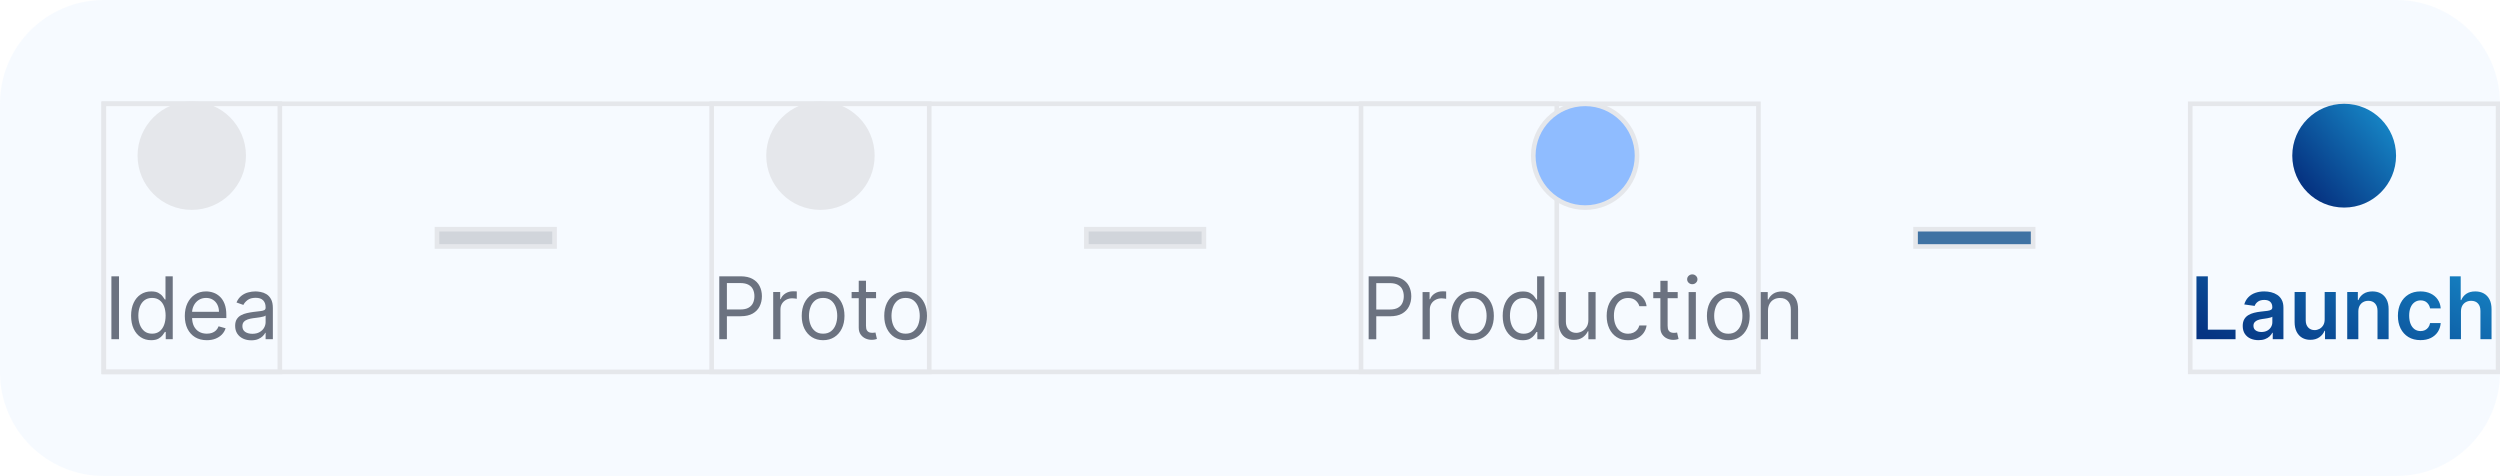
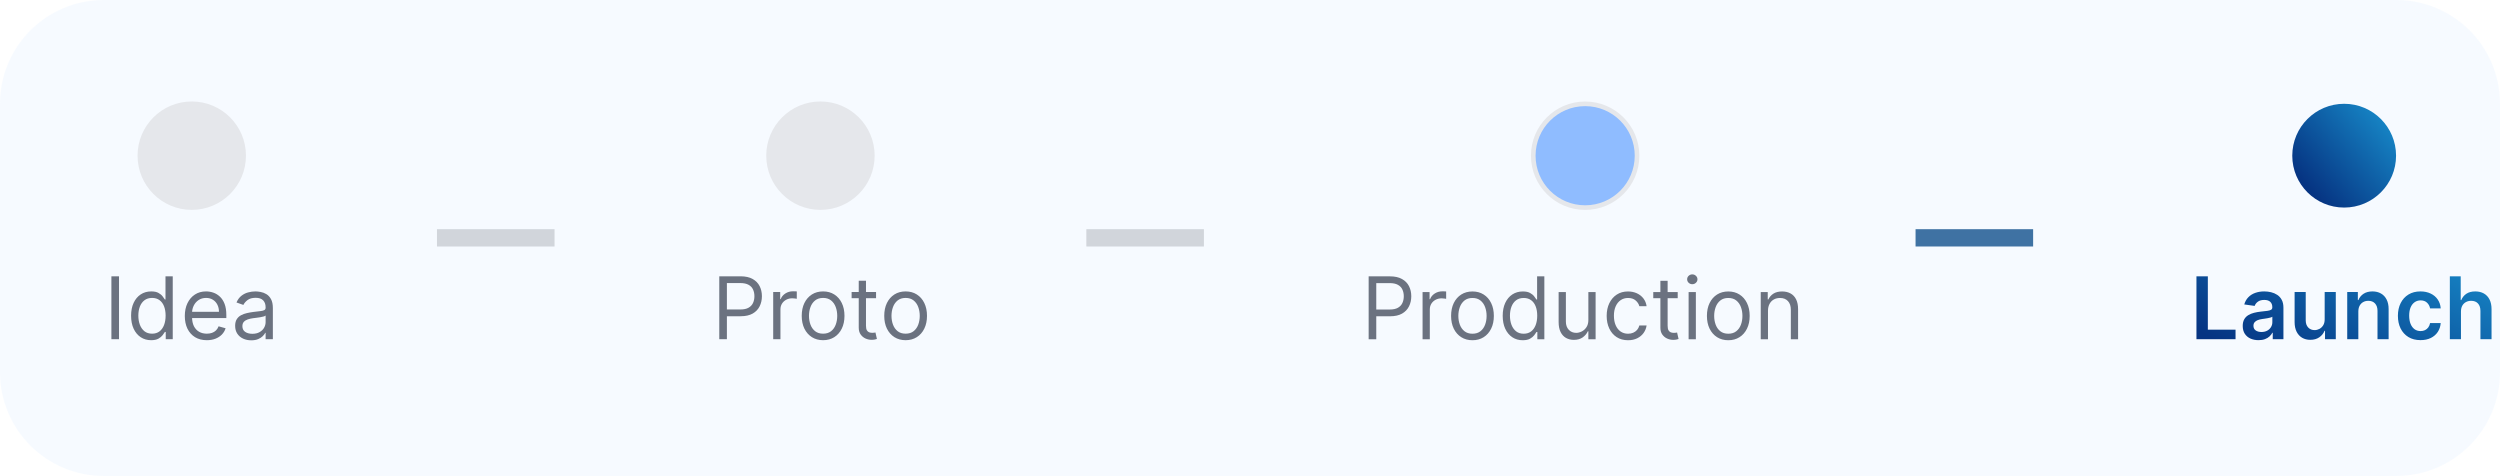
<svg xmlns="http://www.w3.org/2000/svg" width="541" height="103" viewBox="0 0 541 103" fill="none">
  <path d="M0 22.459C0 10.055 10.055 0 22.459 0H518.541C530.945 0 541 10.055 541 22.459V80.541C541 92.945 530.945 103 518.541 103H22.459C10.055 103 0 92.945 0 80.541V22.459Z" fill="#EFF6FF" fill-opacity="0.5" />
-   <path d="M336.882 80.477H22.459V22.459H336.882V80.477Z" stroke="#E5E7EB" />
-   <path d="M60.562 80.477H22.459V22.459H60.562V80.477Z" stroke="#E5E7EB" />
  <path d="M41.496 22.459C47.698 22.459 52.726 27.486 52.726 33.688C52.725 39.89 47.698 44.918 41.496 44.918C35.294 44.918 30.267 39.89 30.267 33.688C30.267 27.486 35.294 22.459 41.496 22.459Z" fill="#E5E7EB" />
  <path d="M41.496 22.459C47.698 22.459 52.726 27.486 52.726 33.688C52.725 39.89 47.698 44.918 41.496 44.918C35.294 44.918 30.267 39.89 30.267 33.688C30.267 27.486 35.294 22.459 41.496 22.459Z" stroke="#E5E7EB" />
  <path d="M25.755 59.792V73.404H24.107V59.792H25.755ZM32.702 73.617C31.851 73.617 31.1 73.402 30.449 72.972C29.798 72.538 29.288 71.926 28.92 71.138C28.552 70.344 28.369 69.407 28.369 68.326C28.369 67.254 28.552 66.323 28.92 65.535C29.288 64.746 29.8 64.137 30.456 63.707C31.111 63.277 31.869 63.062 32.728 63.062C33.393 63.062 33.918 63.173 34.304 63.395C34.694 63.612 34.99 63.86 35.194 64.139C35.403 64.414 35.564 64.64 35.679 64.817H35.812V59.792H37.381V73.404H35.865V71.835H35.679C35.564 72.021 35.4 72.256 35.188 72.54C34.975 72.819 34.671 73.069 34.277 73.291C33.883 73.508 33.358 73.617 32.702 73.617ZM32.915 72.207C33.544 72.207 34.075 72.044 34.51 71.716C34.944 71.383 35.274 70.925 35.5 70.34C35.726 69.751 35.839 69.07 35.839 68.299C35.839 67.537 35.728 66.871 35.507 66.299C35.285 65.723 34.957 65.275 34.523 64.957C34.089 64.633 33.553 64.471 32.915 64.471C32.25 64.471 31.696 64.642 31.253 64.983C30.814 65.32 30.484 65.778 30.263 66.359C30.046 66.935 29.937 67.582 29.937 68.299C29.937 69.026 30.048 69.686 30.269 70.28C30.495 70.869 30.828 71.339 31.266 71.689C31.709 72.035 32.259 72.207 32.915 72.207ZM44.752 73.617C43.768 73.617 42.919 73.399 42.206 72.965C41.497 72.526 40.95 71.915 40.564 71.131C40.183 70.342 39.993 69.425 39.993 68.379C39.993 67.334 40.183 66.412 40.564 65.615C40.95 64.812 41.486 64.188 42.173 63.74C42.864 63.288 43.67 63.062 44.592 63.062C45.124 63.062 45.649 63.151 46.167 63.328C46.685 63.505 47.157 63.793 47.583 64.192C48.008 64.587 48.347 65.109 48.6 65.761C48.852 66.412 48.978 67.214 48.978 68.167V68.831H41.109V67.475H47.383C47.383 66.899 47.268 66.385 47.038 65.933C46.812 65.481 46.488 65.125 46.067 64.863C45.651 64.602 45.159 64.471 44.592 64.471C43.967 64.471 43.427 64.626 42.97 64.937C42.518 65.242 42.171 65.641 41.927 66.133C41.683 66.625 41.561 67.152 41.561 67.715V68.618C41.561 69.389 41.694 70.043 41.96 70.579C42.23 71.111 42.605 71.516 43.083 71.795C43.562 72.07 44.118 72.207 44.752 72.207C45.164 72.207 45.536 72.15 45.868 72.035C46.205 71.915 46.495 71.738 46.739 71.503C46.982 71.264 47.171 70.967 47.304 70.612L48.819 71.038C48.66 71.552 48.391 72.004 48.015 72.394C47.638 72.779 47.173 73.08 46.619 73.297C46.065 73.51 45.443 73.617 44.752 73.617ZM54.368 73.643C53.722 73.643 53.135 73.521 52.607 73.278C52.08 73.029 51.661 72.673 51.351 72.207C51.041 71.738 50.886 71.171 50.886 70.506C50.886 69.921 51.001 69.447 51.231 69.084C51.462 68.716 51.77 68.428 52.155 68.22C52.541 68.011 52.966 67.856 53.431 67.754C53.901 67.648 54.373 67.564 54.847 67.502C55.467 67.422 55.97 67.362 56.356 67.323C56.746 67.278 57.029 67.205 57.206 67.103C57.388 67.001 57.479 66.824 57.479 66.572V66.518C57.479 65.863 57.3 65.353 56.941 64.99C56.586 64.626 56.048 64.445 55.326 64.445C54.577 64.445 53.99 64.609 53.564 64.937C53.139 65.264 52.84 65.615 52.667 65.987L51.178 65.455C51.444 64.835 51.799 64.352 52.242 64.006C52.689 63.656 53.177 63.412 53.704 63.275C54.236 63.133 54.758 63.062 55.272 63.062C55.6 63.062 55.977 63.102 56.402 63.182C56.832 63.257 57.246 63.415 57.645 63.654C58.048 63.893 58.383 64.254 58.649 64.737C58.914 65.22 59.047 65.867 59.047 66.678V73.404H57.479V72.021H57.399C57.293 72.243 57.116 72.48 56.867 72.733C56.619 72.985 56.289 73.2 55.877 73.377C55.465 73.555 54.962 73.643 54.368 73.643ZM54.608 72.234C55.228 72.234 55.751 72.112 56.176 71.868C56.606 71.625 56.929 71.31 57.147 70.925C57.368 70.539 57.479 70.134 57.479 69.709V68.273C57.413 68.353 57.266 68.426 57.04 68.492C56.819 68.554 56.562 68.61 56.269 68.658C55.981 68.703 55.7 68.743 55.425 68.778C55.155 68.809 54.936 68.836 54.767 68.858C54.36 68.911 53.979 68.997 53.624 69.117C53.274 69.232 52.991 69.407 52.773 69.642C52.561 69.873 52.454 70.187 52.454 70.586C52.454 71.131 52.656 71.543 53.059 71.822C53.467 72.097 53.983 72.234 54.608 72.234Z" fill="#6B7280" />
  <path d="M120.004 53.34H94.562V49.596H120.004V53.34Z" fill="#D1D5DB" />
-   <path d="M120.004 53.34H94.562V49.596H120.004V53.34Z" stroke="#E5E7EB" />
-   <path d="M201.086 80.477H154.004V22.459H201.086V80.477Z" stroke="#E5E7EB" />
  <path d="M177.545 22.459C183.747 22.459 188.774 27.486 188.774 33.688C188.774 39.89 183.747 44.918 177.545 44.918C171.343 44.918 166.315 39.89 166.315 33.688C166.315 27.486 171.343 22.459 177.545 22.459Z" fill="#E5E7EB" />
  <path d="M177.545 22.459C183.747 22.459 188.774 27.486 188.774 33.688C188.774 39.89 183.747 44.918 177.545 44.918C171.343 44.918 166.315 39.89 166.315 33.688C166.315 27.486 171.343 22.459 177.545 22.459Z" stroke="#E5E7EB" />
  <path d="M155.652 73.404V59.792H160.251C161.319 59.792 162.192 59.985 162.87 60.371C163.552 60.752 164.057 61.268 164.385 61.919C164.713 62.571 164.877 63.297 164.877 64.099C164.877 64.901 164.713 65.63 164.385 66.286C164.062 66.942 163.561 67.464 162.883 67.854C162.205 68.24 161.337 68.433 160.278 68.433H156.981V66.97H160.225C160.956 66.97 161.543 66.844 161.986 66.591C162.429 66.339 162.75 65.998 162.95 65.568C163.154 65.134 163.255 64.644 163.255 64.099C163.255 63.554 163.154 63.067 162.95 62.637C162.75 62.207 162.427 61.87 161.979 61.627C161.532 61.379 160.938 61.255 160.198 61.255H157.3V73.404H155.652ZM167.32 73.404V63.195H168.835V64.737H168.941C169.127 64.232 169.464 63.822 169.951 63.508C170.439 63.193 170.988 63.036 171.6 63.036C171.715 63.036 171.859 63.038 172.032 63.042C172.205 63.047 172.335 63.053 172.424 63.062V64.657C172.371 64.644 172.249 64.624 172.058 64.598C171.872 64.567 171.675 64.551 171.467 64.551C170.971 64.551 170.527 64.655 170.138 64.863C169.752 65.067 169.446 65.351 169.22 65.714C168.999 66.073 168.888 66.483 168.888 66.944V73.404H167.32ZM178.12 73.617C177.198 73.617 176.389 73.397 175.694 72.959C175.003 72.52 174.462 71.906 174.072 71.118C173.687 70.329 173.494 69.407 173.494 68.353C173.494 67.289 173.687 66.361 174.072 65.568C174.462 64.775 175.003 64.159 175.694 63.72C176.389 63.282 177.198 63.062 178.12 63.062C179.041 63.062 179.848 63.282 180.539 63.72C181.234 64.159 181.775 64.775 182.161 65.568C182.55 66.361 182.745 67.289 182.745 68.353C182.745 69.407 182.55 70.329 182.161 71.118C181.775 71.906 181.234 72.52 180.539 72.959C179.848 73.397 179.041 73.617 178.12 73.617ZM178.12 72.207C178.82 72.207 179.396 72.028 179.848 71.669C180.3 71.31 180.634 70.838 180.851 70.254C181.068 69.669 181.177 69.035 181.177 68.353C181.177 67.67 181.068 67.034 180.851 66.445C180.634 65.856 180.3 65.38 179.848 65.016C179.396 64.653 178.82 64.471 178.12 64.471C177.42 64.471 176.844 64.653 176.392 65.016C175.94 65.38 175.605 65.856 175.388 66.445C175.171 67.034 175.062 67.67 175.062 68.353C175.062 69.035 175.171 69.669 175.388 70.254C175.605 70.838 175.94 71.31 176.392 71.669C176.844 72.028 177.42 72.207 178.12 72.207ZM189.579 63.195V64.525H184.289V63.195H189.579ZM185.831 60.749H187.399V70.48C187.399 70.923 187.464 71.255 187.592 71.476C187.725 71.694 187.893 71.84 188.097 71.915C188.305 71.986 188.525 72.021 188.755 72.021C188.928 72.021 189.07 72.013 189.181 71.995C189.291 71.973 189.38 71.955 189.446 71.942L189.765 73.351C189.659 73.391 189.511 73.43 189.32 73.47C189.13 73.515 188.888 73.537 188.596 73.537C188.153 73.537 187.718 73.442 187.293 73.251C186.872 73.06 186.522 72.77 186.243 72.38C185.968 71.99 185.831 71.499 185.831 70.905V60.749ZM195.976 73.617C195.055 73.617 194.246 73.397 193.55 72.959C192.859 72.52 192.319 71.906 191.929 71.118C191.543 70.329 191.351 69.407 191.351 68.353C191.351 67.289 191.543 66.361 191.929 65.568C192.319 64.775 192.859 64.159 193.55 63.72C194.246 63.282 195.055 63.062 195.976 63.062C196.898 63.062 197.704 63.282 198.396 63.72C199.091 64.159 199.632 64.775 200.017 65.568C200.407 66.361 200.602 67.289 200.602 68.353C200.602 69.407 200.407 70.329 200.017 71.118C199.632 71.906 199.091 72.52 198.396 72.959C197.704 73.397 196.898 73.617 195.976 73.617ZM195.976 72.207C196.676 72.207 197.252 72.028 197.704 71.669C198.156 71.31 198.491 70.838 198.708 70.254C198.925 69.669 199.034 69.035 199.034 68.353C199.034 67.67 198.925 67.034 198.708 66.445C198.491 65.856 198.156 65.38 197.704 65.016C197.252 64.653 196.676 64.471 195.976 64.471C195.276 64.471 194.7 64.653 194.248 65.016C193.796 65.38 193.462 65.856 193.245 66.445C193.028 67.034 192.919 67.67 192.919 68.353C192.919 69.035 193.028 69.669 193.245 70.254C193.462 70.838 193.796 71.31 194.248 71.669C194.7 72.028 195.276 72.207 195.976 72.207Z" fill="#6B7280" />
  <path d="M260.527 53.34H235.086V49.596H260.527V53.34Z" fill="#D1D5DB" />
-   <path d="M260.527 53.34H235.086V49.596H260.527V53.34Z" stroke="#E5E7EB" />
-   <path d="M380.527 80.468H294.527V22.468H380.527V80.468Z" stroke="#E5E7EB" />
  <path d="M343.027 22.468C349.229 22.468 354.257 27.496 354.257 33.697C354.257 39.899 349.229 44.927 343.027 44.927C336.826 44.927 331.798 39.899 331.798 33.697C331.798 27.496 336.826 22.468 343.027 22.468Z" fill="#8FBCFF" />
  <path d="M343.027 22.468C349.229 22.468 354.257 27.496 354.257 33.697C354.257 39.899 349.229 44.927 343.027 44.927C336.826 44.927 331.798 39.899 331.798 33.697C331.798 27.496 336.826 22.468 343.027 22.468Z" stroke="#E5E7EB" />
  <path d="M296.176 73.413V59.802H300.775C301.843 59.802 302.715 59.994 303.393 60.38C304.076 60.761 304.581 61.277 304.909 61.928C305.237 62.58 305.401 63.306 305.401 64.108C305.401 64.91 305.237 65.639 304.909 66.295C304.585 66.951 304.085 67.474 303.407 67.864C302.729 68.249 301.86 68.442 300.801 68.442H297.505V66.98H300.748C301.479 66.98 302.066 66.853 302.509 66.601C302.953 66.348 303.274 66.007 303.473 65.577C303.677 65.143 303.779 64.653 303.779 64.108C303.779 63.563 303.677 63.076 303.473 62.646C303.274 62.217 302.95 61.88 302.503 61.636C302.055 61.388 301.462 61.264 300.722 61.264H297.824V73.413H296.176ZM307.843 73.413V63.205H309.358V64.746H309.465C309.651 64.241 309.988 63.831 310.475 63.517C310.962 63.202 311.512 63.045 312.123 63.045C312.238 63.045 312.382 63.047 312.555 63.052C312.728 63.056 312.859 63.063 312.947 63.072V64.667C312.894 64.653 312.772 64.633 312.582 64.607C312.396 64.576 312.198 64.56 311.99 64.56C311.494 64.56 311.051 64.665 310.661 64.873C310.276 65.076 309.97 65.36 309.744 65.723C309.522 66.082 309.411 66.492 309.411 66.953V73.413H307.843ZM318.643 73.626C317.721 73.626 316.913 73.406 316.217 72.968C315.526 72.529 314.985 71.915 314.596 71.127C314.21 70.338 314.017 69.416 314.017 68.362C314.017 67.299 314.21 66.37 314.596 65.577C314.985 64.784 315.526 64.168 316.217 63.73C316.913 63.291 317.721 63.072 318.643 63.072C319.565 63.072 320.371 63.291 321.062 63.73C321.758 64.168 322.298 64.784 322.684 65.577C323.074 66.37 323.269 67.299 323.269 68.362C323.269 69.416 323.074 70.338 322.684 71.127C322.298 71.915 321.758 72.529 321.062 72.968C320.371 73.406 319.565 73.626 318.643 73.626ZM318.643 72.217C319.343 72.217 319.919 72.037 320.371 71.678C320.823 71.32 321.158 70.848 321.375 70.263C321.592 69.678 321.7 69.044 321.7 68.362C321.7 67.68 321.592 67.044 321.375 66.454C321.158 65.865 320.823 65.389 320.371 65.026C319.919 64.662 319.343 64.481 318.643 64.481C317.943 64.481 317.367 64.662 316.915 65.026C316.463 65.389 316.129 65.865 315.911 66.454C315.694 67.044 315.586 67.68 315.586 68.362C315.586 69.044 315.694 69.678 315.911 70.263C316.129 70.848 316.463 71.32 316.915 71.678C317.367 72.037 317.943 72.217 318.643 72.217ZM329.518 73.626C328.667 73.626 327.916 73.411 327.265 72.981C326.614 72.547 326.104 71.935 325.736 71.147C325.368 70.354 325.185 69.416 325.185 68.335C325.185 67.263 325.368 66.333 325.736 65.544C326.104 64.755 326.616 64.146 327.271 63.716C327.927 63.286 328.685 63.072 329.544 63.072C330.209 63.072 330.734 63.182 331.12 63.404C331.51 63.621 331.806 63.869 332.01 64.148C332.218 64.423 332.38 64.649 332.495 64.826H332.628V59.802H334.197V73.413H332.681V71.845H332.495C332.38 72.031 332.216 72.266 332.004 72.549C331.791 72.828 331.487 73.079 331.093 73.3C330.699 73.517 330.174 73.626 329.518 73.626ZM329.731 72.217C330.36 72.217 330.891 72.053 331.326 71.725C331.76 71.393 332.09 70.934 332.316 70.349C332.542 69.76 332.655 69.08 332.655 68.309C332.655 67.547 332.544 66.88 332.323 66.308C332.101 65.732 331.773 65.285 331.339 64.966C330.905 64.642 330.369 64.481 329.731 64.481C329.066 64.481 328.512 64.651 328.069 64.992C327.63 65.329 327.3 65.788 327.079 66.368C326.862 66.944 326.753 67.591 326.753 68.309C326.753 69.035 326.864 69.696 327.085 70.289C327.311 70.879 327.644 71.348 328.082 71.698C328.525 72.044 329.075 72.217 329.731 72.217ZM343.721 69.239V63.205H345.289V73.413H343.721V71.685H343.614C343.375 72.204 343.003 72.644 342.498 73.008C341.993 73.367 341.355 73.546 340.584 73.546C339.946 73.546 339.379 73.406 338.882 73.127C338.386 72.844 337.996 72.418 337.713 71.851C337.429 71.28 337.287 70.56 337.287 69.691V63.205H338.856V69.585C338.856 70.329 339.064 70.923 339.481 71.366C339.901 71.809 340.438 72.031 341.089 72.031C341.479 72.031 341.875 71.931 342.279 71.732C342.686 71.532 343.027 71.227 343.302 70.814C343.581 70.402 343.721 69.877 343.721 69.239ZM352.309 73.626C351.352 73.626 350.528 73.4 349.837 72.948C349.146 72.496 348.614 71.873 348.242 71.08C347.87 70.287 347.684 69.381 347.684 68.362C347.684 67.325 347.874 66.41 348.255 65.617C348.641 64.82 349.177 64.197 349.864 63.749C350.555 63.298 351.361 63.072 352.283 63.072C353.001 63.072 353.647 63.205 354.223 63.47C354.799 63.736 355.271 64.108 355.639 64.587C356.007 65.066 356.235 65.624 356.324 66.262H354.755C354.636 65.796 354.37 65.385 353.958 65.026C353.55 64.662 353.001 64.481 352.309 64.481C351.698 64.481 351.162 64.64 350.701 64.959C350.245 65.274 349.888 65.719 349.631 66.295C349.378 66.867 349.252 67.538 349.252 68.309C349.252 69.097 349.376 69.784 349.624 70.369C349.877 70.954 350.231 71.408 350.688 71.732C351.148 72.055 351.689 72.217 352.309 72.217C352.717 72.217 353.087 72.146 353.419 72.004C353.752 71.862 354.033 71.659 354.263 71.393C354.494 71.127 354.658 70.808 354.755 70.436H356.324C356.235 71.038 356.016 71.581 355.666 72.064C355.32 72.542 354.862 72.924 354.29 73.207C353.723 73.486 353.063 73.626 352.309 73.626ZM363.056 63.205V64.534H357.766V63.205H363.056ZM359.308 60.759H360.876V70.489C360.876 70.932 360.941 71.264 361.069 71.486C361.202 71.703 361.37 71.849 361.574 71.924C361.782 71.995 362.002 72.031 362.232 72.031C362.405 72.031 362.547 72.022 362.657 72.004C362.768 71.982 362.857 71.964 362.923 71.951L363.242 73.36C363.136 73.4 362.988 73.44 362.797 73.48C362.607 73.524 362.365 73.546 362.073 73.546C361.63 73.546 361.195 73.451 360.77 73.26C360.349 73.07 359.999 72.779 359.72 72.39C359.445 72 359.308 71.508 359.308 70.914V60.759ZM365.416 73.413V63.205H366.984V73.413H365.416ZM366.213 61.503C365.907 61.503 365.644 61.399 365.422 61.191C365.205 60.983 365.097 60.732 365.097 60.44C365.097 60.147 365.205 59.897 365.422 59.689C365.644 59.48 365.907 59.376 366.213 59.376C366.519 59.376 366.78 59.48 366.997 59.689C367.219 59.897 367.33 60.147 367.33 60.44C367.33 60.732 367.219 60.983 366.997 61.191C366.78 61.399 366.519 61.503 366.213 61.503ZM374.004 73.626C373.083 73.626 372.274 73.406 371.578 72.968C370.887 72.529 370.347 71.915 369.957 71.127C369.571 70.338 369.378 69.416 369.378 68.362C369.378 67.299 369.571 66.37 369.957 65.577C370.347 64.784 370.887 64.168 371.578 63.73C372.274 63.291 373.083 63.072 374.004 63.072C374.926 63.072 375.732 63.291 376.423 63.73C377.119 64.168 377.66 64.784 378.045 65.577C378.435 66.37 378.63 67.299 378.63 68.362C378.63 69.416 378.435 70.338 378.045 71.127C377.66 71.915 377.119 72.529 376.423 72.968C375.732 73.406 374.926 73.626 374.004 73.626ZM374.004 72.217C374.704 72.217 375.28 72.037 375.732 71.678C376.184 71.32 376.519 70.848 376.736 70.263C376.953 69.678 377.061 69.044 377.061 68.362C377.061 67.68 376.953 67.044 376.736 66.454C376.519 65.865 376.184 65.389 375.732 65.026C375.28 64.662 374.704 64.481 374.004 64.481C373.304 64.481 372.728 64.662 372.276 65.026C371.824 65.389 371.49 65.865 371.273 66.454C371.056 67.044 370.947 67.68 370.947 68.362C370.947 69.044 371.056 69.678 371.273 70.263C371.49 70.848 371.824 71.32 372.276 71.678C372.728 72.037 373.304 72.217 374.004 72.217ZM382.593 67.272V73.413H381.024V63.205H382.54V64.8H382.673C382.912 64.281 383.275 63.865 383.762 63.55C384.25 63.231 384.879 63.072 385.65 63.072C386.341 63.072 386.946 63.213 387.464 63.497C387.983 63.776 388.386 64.201 388.674 64.773C388.962 65.34 389.106 66.058 389.106 66.926V73.413H387.538V67.033C387.538 66.231 387.329 65.606 386.913 65.159C386.496 64.707 385.925 64.481 385.198 64.481C384.697 64.481 384.25 64.589 383.856 64.806C383.466 65.023 383.158 65.34 382.932 65.757C382.706 66.173 382.593 66.678 382.593 67.272Z" fill="#6B7280" />
  <path d="M439.969 53.34H414.527V49.596H439.969V53.34Z" fill="#3F72A3" />
-   <path d="M439.969 53.34H414.527V49.596H439.969V53.34Z" stroke="#E5E7EB" />
-   <path d="M540.585 80.477H473.969V22.459H540.585V80.477Z" stroke="#E5E7EB" />
  <rect x="496.048" y="22.459" width="22.459" height="22.459" rx="11.229" fill="url(#paint0_linear_2120_1230)" />
  <path d="M475.312 73.404V59.792H477.777V71.337H483.772V73.404H475.312ZM488.743 73.61C488.097 73.61 487.514 73.495 486.996 73.264C486.482 73.029 486.074 72.684 485.773 72.227C485.476 71.771 485.327 71.208 485.327 70.539C485.327 69.963 485.434 69.487 485.646 69.11C485.859 68.734 486.149 68.433 486.517 68.207C486.885 67.981 487.299 67.81 487.76 67.695C488.225 67.575 488.706 67.489 489.202 67.436C489.8 67.374 490.285 67.318 490.658 67.269C491.03 67.216 491.3 67.136 491.468 67.03C491.641 66.919 491.728 66.749 491.728 66.518V66.478C491.728 65.978 491.579 65.59 491.282 65.315C490.985 65.041 490.558 64.903 490 64.903C489.41 64.903 488.943 65.032 488.597 65.289C488.256 65.546 488.026 65.849 487.906 66.199L485.66 65.88C485.837 65.26 486.129 64.742 486.537 64.325C486.945 63.904 487.443 63.59 488.032 63.381C488.622 63.169 489.273 63.062 489.986 63.062C490.478 63.062 490.968 63.12 491.455 63.235C491.943 63.35 492.388 63.541 492.791 63.807C493.194 64.068 493.518 64.425 493.761 64.877C494.009 65.329 494.134 65.894 494.134 66.572V73.404H491.821V72.001H491.741C491.595 72.285 491.389 72.551 491.123 72.799C490.861 73.043 490.531 73.24 490.133 73.391C489.738 73.537 489.275 73.61 488.743 73.61ZM489.368 71.842C489.851 71.842 490.27 71.747 490.624 71.556C490.979 71.361 491.251 71.104 491.442 70.785C491.637 70.466 491.734 70.118 491.734 69.742V68.539C491.659 68.601 491.53 68.658 491.349 68.712C491.172 68.765 490.972 68.811 490.751 68.851C490.529 68.891 490.31 68.927 490.093 68.957C489.876 68.989 489.687 69.015 489.528 69.037C489.169 69.086 488.848 69.166 488.564 69.276C488.28 69.387 488.057 69.542 487.893 69.742C487.729 69.937 487.647 70.189 487.647 70.499C487.647 70.942 487.809 71.277 488.132 71.503C488.455 71.729 488.868 71.842 489.368 71.842ZM503.059 69.11V63.195H505.465V73.404H503.133V71.589H503.026C502.796 72.161 502.417 72.628 501.89 72.992C501.367 73.355 500.722 73.537 499.956 73.537C499.287 73.537 498.695 73.388 498.181 73.091C497.672 72.79 497.273 72.354 496.985 71.782C496.697 71.206 496.553 70.51 496.553 69.695V63.195H498.959V69.323C498.959 69.97 499.136 70.484 499.49 70.865C499.845 71.246 500.31 71.436 500.886 71.436C501.241 71.436 501.584 71.35 501.916 71.177C502.249 71.004 502.521 70.748 502.734 70.406C502.951 70.061 503.059 69.629 503.059 69.11ZM510.345 67.422V73.404H507.939V63.195H510.239V64.93H510.359C510.593 64.358 510.968 63.904 511.482 63.567C512 63.231 512.64 63.062 513.403 63.062C514.107 63.062 514.721 63.213 515.244 63.514C515.771 63.816 516.178 64.252 516.466 64.824C516.759 65.395 516.903 66.089 516.898 66.904V73.404H514.493V67.276C514.493 66.594 514.315 66.06 513.961 65.674C513.611 65.289 513.126 65.096 512.505 65.096C512.084 65.096 511.71 65.189 511.382 65.375C511.059 65.557 510.804 65.82 510.618 66.166C510.436 66.512 510.345 66.93 510.345 67.422ZM523.797 73.603C522.778 73.603 521.903 73.379 521.172 72.932C520.445 72.484 519.885 71.866 519.49 71.078C519.101 70.284 518.906 69.372 518.906 68.339C518.906 67.303 519.105 66.388 519.504 65.594C519.903 64.797 520.465 64.177 521.192 63.734C521.923 63.286 522.787 63.062 523.784 63.062C524.612 63.062 525.346 63.215 525.984 63.521C526.626 63.822 527.138 64.25 527.519 64.804C527.9 65.353 528.117 65.996 528.17 66.731H525.871C525.778 66.239 525.556 65.829 525.206 65.501C524.861 65.169 524.398 65.003 523.817 65.003C523.325 65.003 522.893 65.136 522.521 65.402C522.149 65.663 521.859 66.04 521.65 66.532C521.447 67.023 521.345 67.613 521.345 68.299C521.345 68.995 521.447 69.593 521.65 70.094C521.854 70.59 522.14 70.974 522.508 71.244C522.88 71.51 523.316 71.643 523.817 71.643C524.172 71.643 524.488 71.576 524.768 71.443C525.051 71.306 525.288 71.109 525.479 70.852C525.669 70.595 525.8 70.282 525.871 69.915H528.17C528.113 70.637 527.9 71.277 527.532 71.835C527.165 72.389 526.664 72.823 526.03 73.138C525.397 73.448 524.652 73.603 523.797 73.603ZM532.552 67.422V73.404H530.146V59.792H532.499V64.93H532.618C532.858 64.354 533.228 63.9 533.728 63.567C534.233 63.231 534.876 63.062 535.656 63.062C536.365 63.062 536.983 63.211 537.51 63.508C538.037 63.804 538.445 64.239 538.733 64.81C539.025 65.382 539.171 66.08 539.171 66.904V73.404H536.766V67.276C536.766 66.589 536.588 66.055 536.234 65.674C535.884 65.289 535.392 65.096 534.758 65.096C534.333 65.096 533.952 65.189 533.615 65.375C533.283 65.557 533.022 65.82 532.831 66.166C532.645 66.512 532.552 66.93 532.552 67.422Z" fill="url(#paint1_linear_2120_1230)" />
  <defs>
    <linearGradient id="paint0_linear_2120_1230" x1="531.984" y1="33.688" x2="509.807" y2="52.709" gradientUnits="userSpaceOnUse">
      <stop stop-color="#1B9DD9" />
      <stop offset="1" stop-color="#063482" />
    </linearGradient>
    <linearGradient id="paint1_linear_2120_1230" x1="581.777" y1="66.904" x2="558.548" y2="113.194" gradientUnits="userSpaceOnUse">
      <stop stop-color="#1B9DD9" />
      <stop offset="1" stop-color="#063482" />
    </linearGradient>
  </defs>
</svg>
